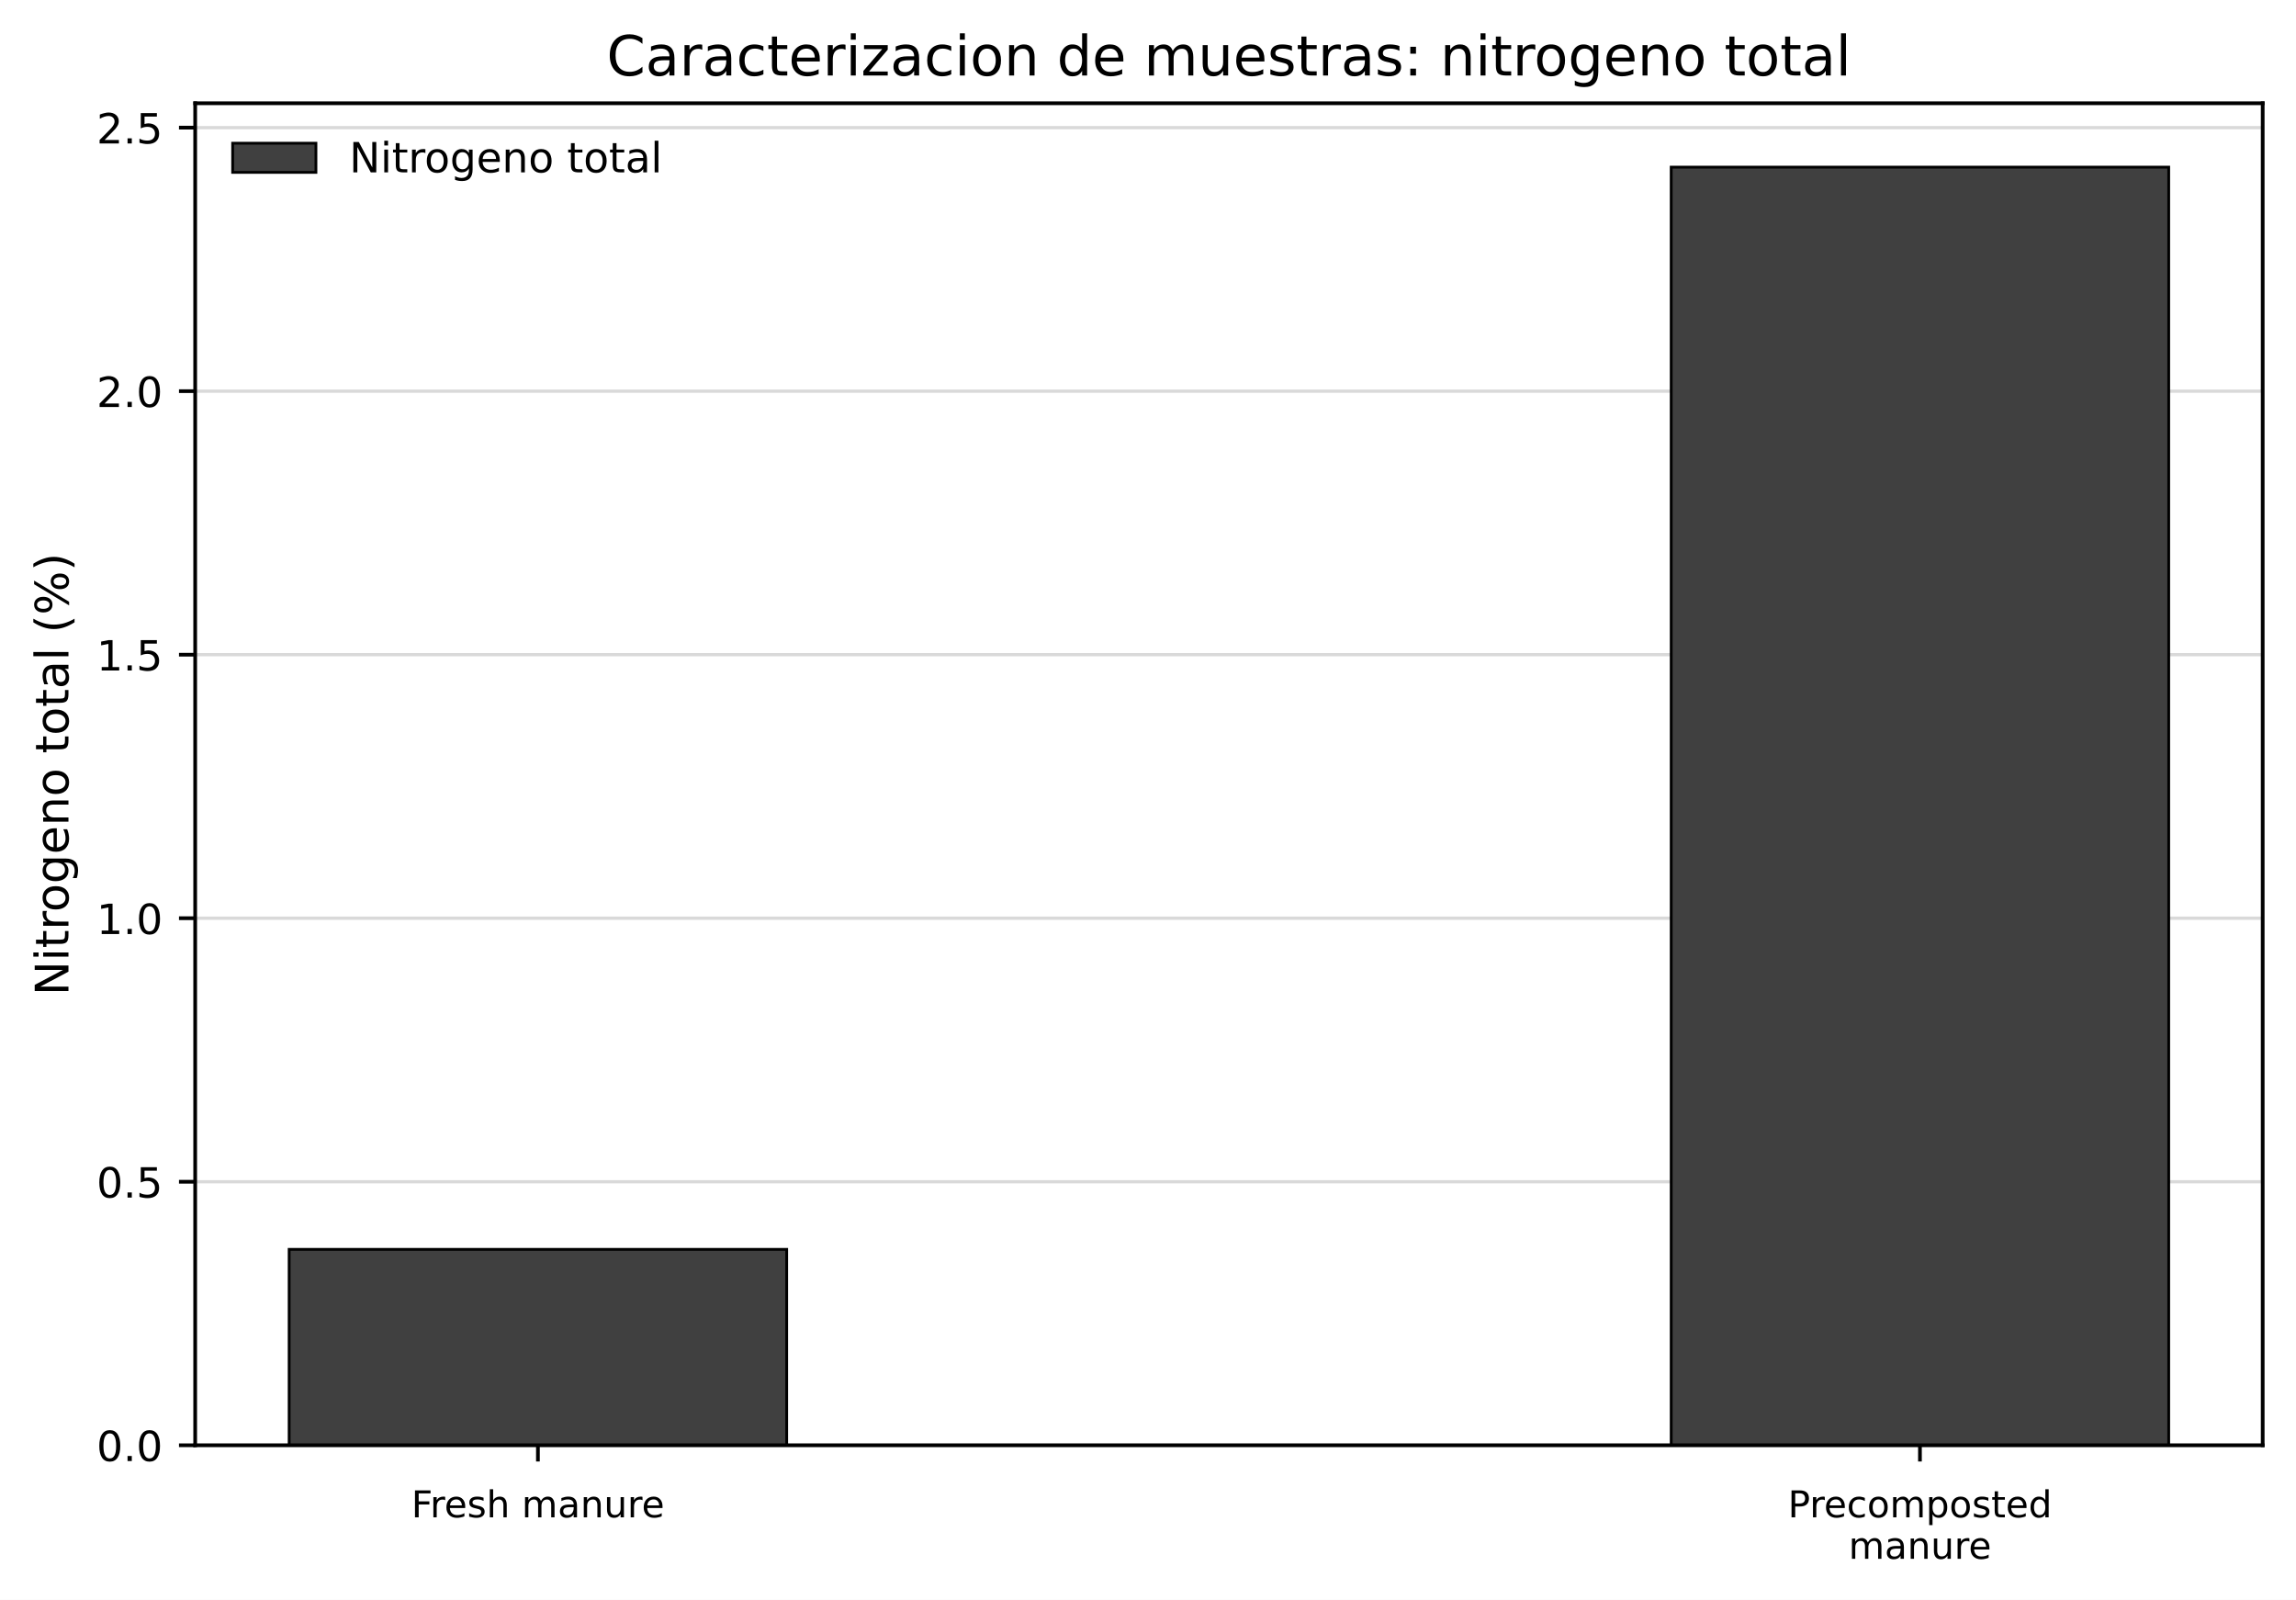
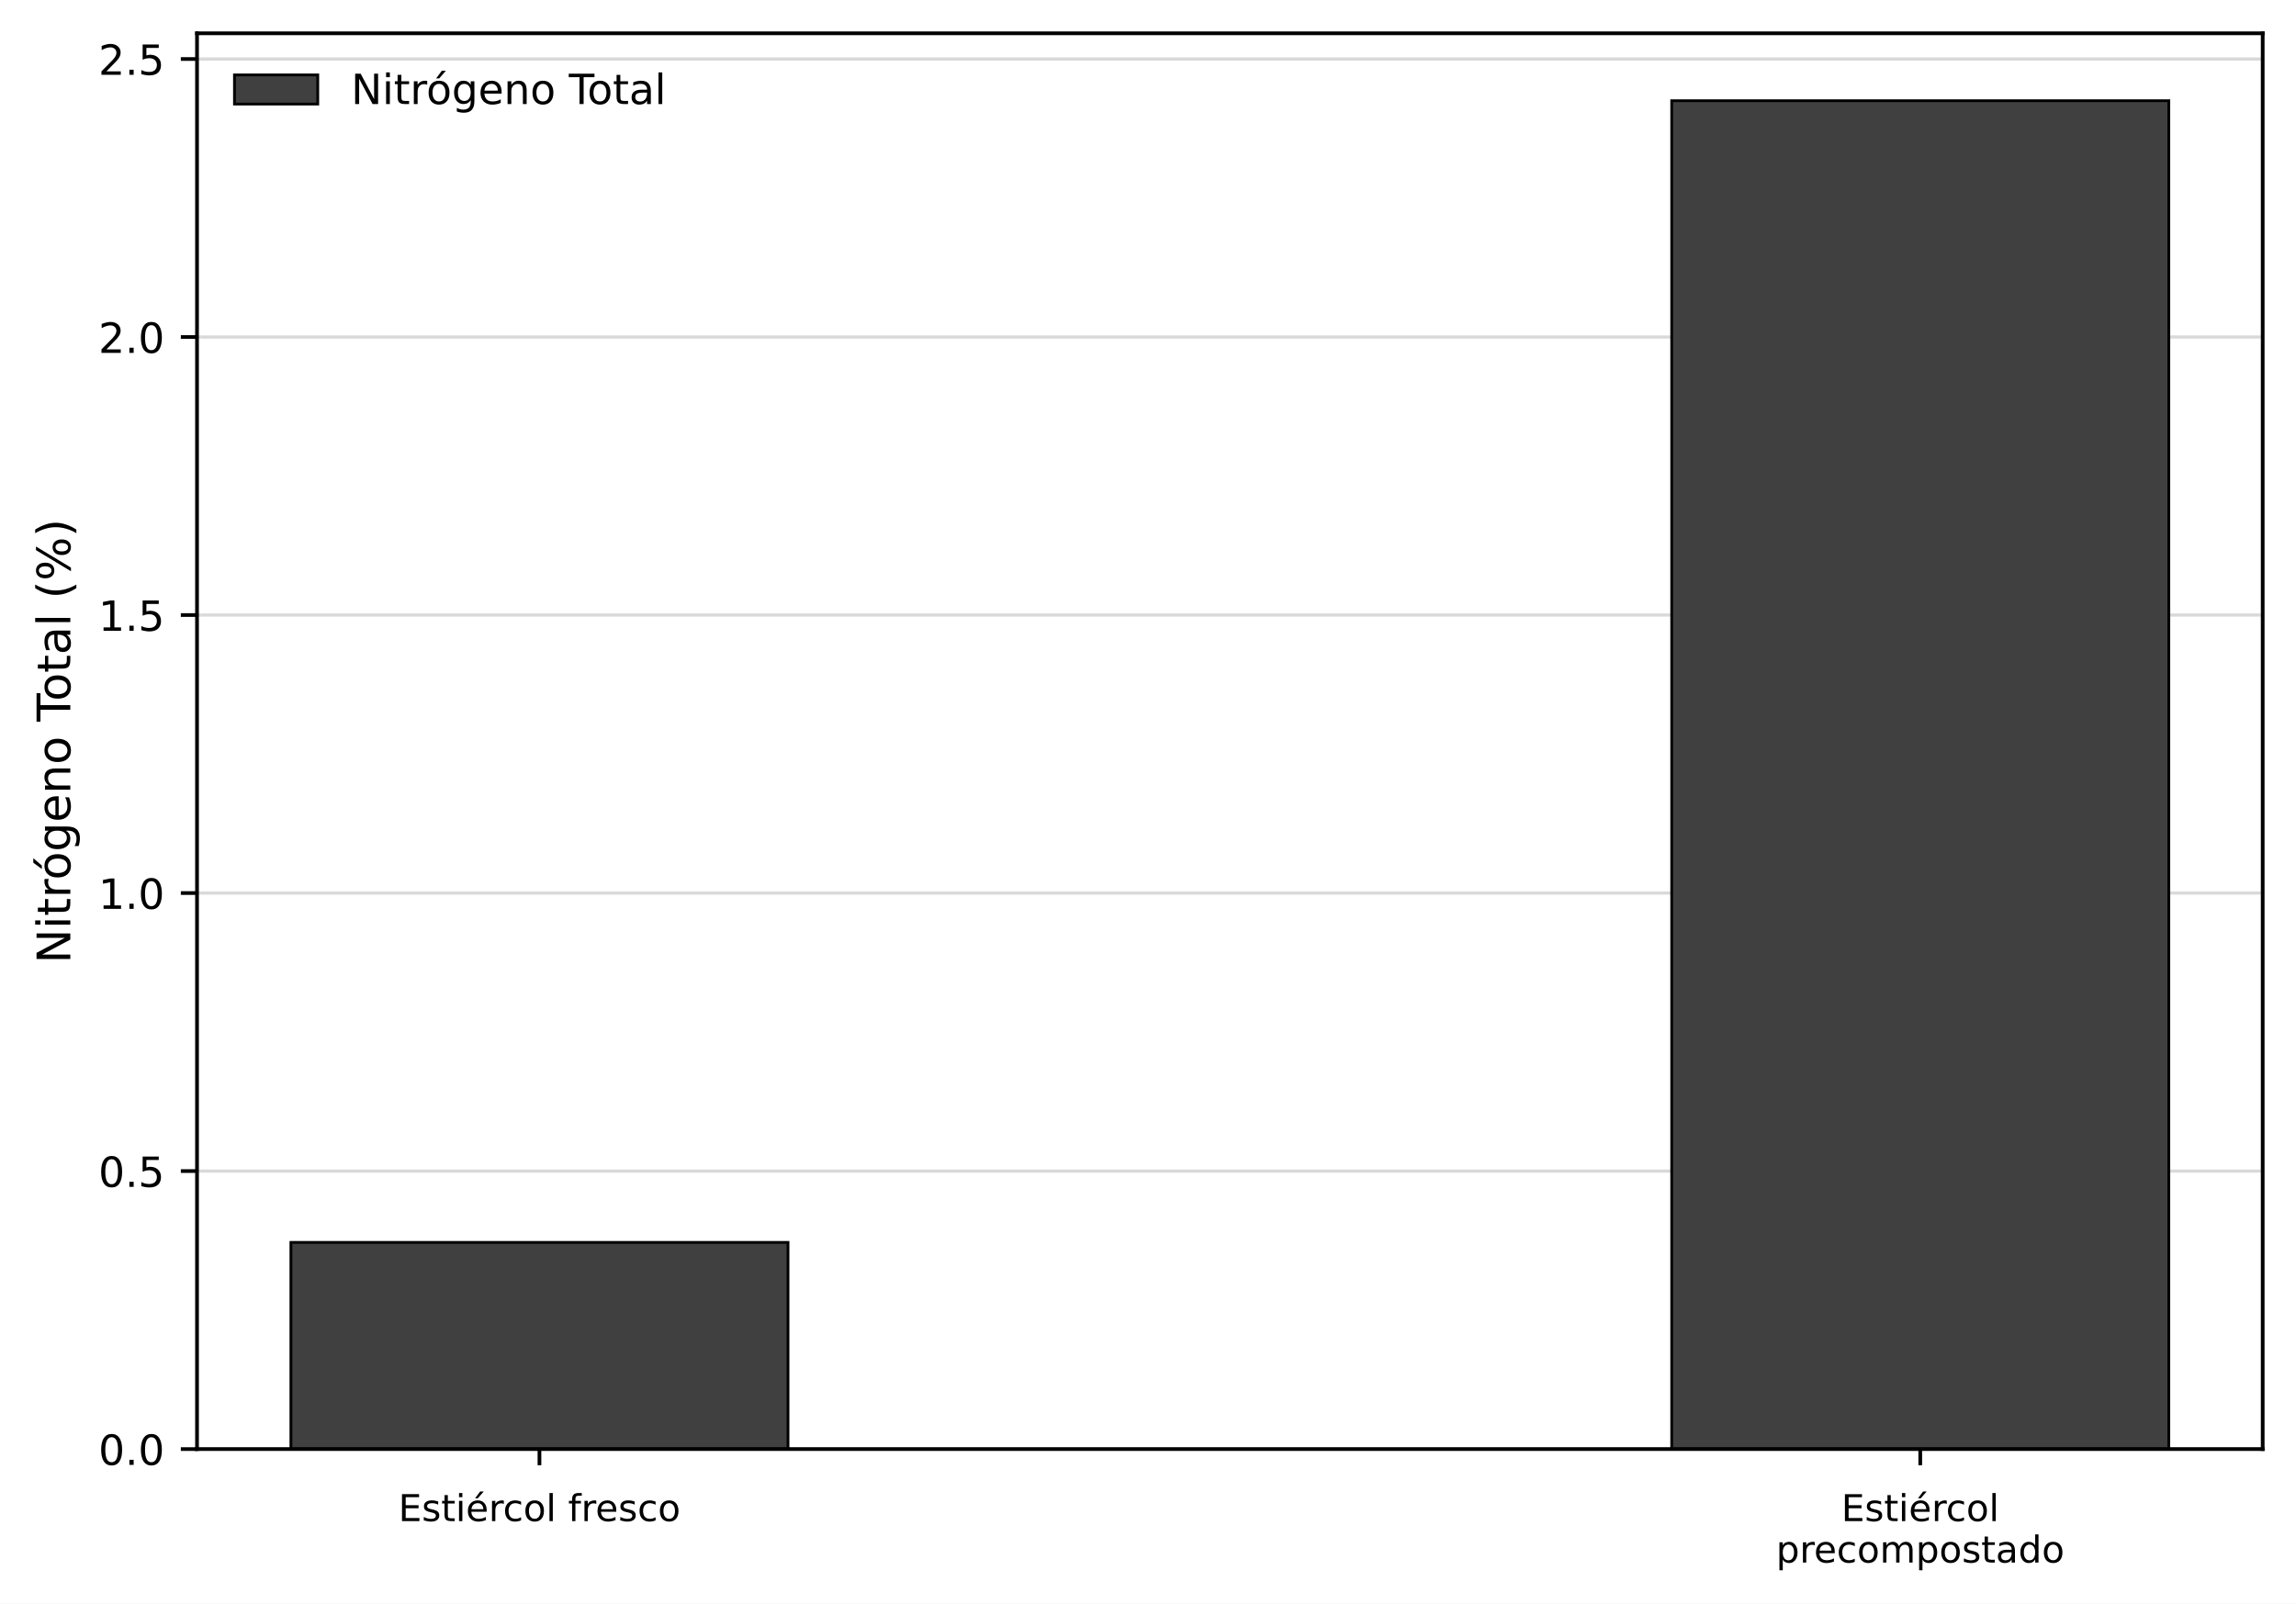
- <svg xmlns="http://www.w3.org/2000/svg" xmlns:xlink="http://www.w3.org/1999/xlink" width="496.311pt" height="345.787pt" viewBox="0 0 496.311 345.787" version="1.1">
+ <svg xmlns="http://www.w3.org/2000/svg" xmlns:xlink="http://www.w3.org/1999/xlink" width="496.351pt" height="346.749pt" viewBox="0 0 496.351 346.749" version="1.1">
  <defs>
    <style type="text/css">*{stroke-linejoin: round; stroke-linecap: butt}</style>
  </defs>
  <g id="figure_1">
    <g id="patch_1">
-       <path d="M 0 345.787  L 496.311 345.787  L 496.311 0  L 0 0  z " style="fill: #ffffff" />
+       <path d="M 0 346.749  L 496.351 346.749  L 496.351 0  L 0 0  z " style="fill: #ffffff" />
    </g>
    <g id="axes_1">
      <g id="patch_2">
-         <path d="M 42.191 312.386  L 489.111 312.386  L 489.111 22.318  L 42.191 22.318  z " style="fill: #ffffff" />
+         <path d="M 42.591 313.348  L 489.151 313.348  L 489.151 7.2  L 42.591 7.2  z " style="fill: #ffffff" />
      </g>
      <g id="matplotlib.axis_1">
        <g id="xtick_1">
          <g id="line2d_1">
            <defs>
-               <path id="mf307f5c8d4" d="M 0 0  L 0 3.5  " style="stroke: #000000; stroke-width: 0.8" />
+               <path id="m11ecf6af85" d="M 0 0  L 0 3.5  " style="stroke: #000000; stroke-width: 0.8" />
            </defs>
            <g>
-               <use xlink:href="#mf307f5c8d4" x="116.279" y="312.386" style="stroke: #000000; stroke-width: 0.8" />
+               <use xlink:href="#m11ecf6af85" x="116.62" y="313.348" style="stroke: #000000; stroke-width: 0.8" />
            </g>
          </g>
          <g id="text_1">
-             <text style="font-size: 8px; font-family: 'DejaVu Sans'; text-anchor: middle" x="116.279" y="327.965" transform="rotate(-0 116.2793 327.9649)">Fresh manure</text>
+             <text style="font-size: 8px; font-family: 'DejaVu Sans'; text-anchor: middle" x="116.62" y="328.927" transform="rotate(-0 116.6196 328.9268)">Estiércol fresco</text>
          </g>
        </g>
        <g id="xtick_2">
          <g id="line2d_2">
            <g>
-               <use xlink:href="#mf307f5c8d4" x="415.023" y="312.386" style="stroke: #000000; stroke-width: 0.8" />
+               <use xlink:href="#m11ecf6af85" x="415.122" y="313.348" style="stroke: #000000; stroke-width: 0.8" />
            </g>
          </g>
          <g id="text_2">
-             <text style="font-size: 8px; font-family: 'DejaVu Sans'" transform="translate(386.4826 327.9649)">Precomposted</text>
-             <text style="font-size: 8px; font-family: 'DejaVu Sans'" transform="translate(399.5895 336.9231)">manure</text>
+             <text style="font-size: 8px; font-family: 'DejaVu Sans'" transform="translate(398.0579 328.9268)">Estiércol</text>
+             <text style="font-size: 8px; font-family: 'DejaVu Sans'" transform="translate(383.9473 337.885)">precompostado</text>
          </g>
        </g>
      </g>
      <g id="matplotlib.axis_2">
        <g id="ytick_1">
          <g id="line2d_3">
-             <path d="M 42.191 312.386  L 489.111 312.386  " clip-path="url(#p43292d467c)" style="fill: none; stroke: #d9d9d9; stroke-width: 0.7; stroke-linecap: square" />
+             <path d="M 42.591 313.348  L 489.151 313.348  " clip-path="url(#p96932e9104)" style="fill: none; stroke: #d9d9d9; stroke-width: 0.7; stroke-linecap: square" />
          </g>
          <g id="line2d_4">
            <defs>
-               <path id="m3da6ad28b4" d="M 0 0  L -3.5 0  " style="stroke: #000000; stroke-width: 0.8" />
+               <path id="m627d1d9e9e" d="M 0 0  L -3.5 0  " style="stroke: #000000; stroke-width: 0.8" />
            </defs>
            <g>
-               <use xlink:href="#m3da6ad28b4" x="42.191" y="312.386" style="stroke: #000000; stroke-width: 0.8" />
+               <use xlink:href="#m627d1d9e9e" x="42.591" y="313.348" style="stroke: #000000; stroke-width: 0.8" />
            </g>
          </g>
          <g id="text_3">
-             <text style="font-size: 9px; font-family: 'DejaVu Sans'; text-anchor: end" x="35.191" y="315.805" transform="rotate(-0 35.19094 315.8054)">0.0</text>
+             <text style="font-size: 9px; font-family: 'DejaVu Sans'; text-anchor: end" x="35.591" y="316.767" transform="rotate(-0 35.59094 316.7673)">0.0</text>
          </g>
        </g>
        <g id="ytick_2">
          <g id="line2d_5">
-             <path d="M 42.191 255.426  L 489.111 255.426  " clip-path="url(#p43292d467c)" style="fill: none; stroke: #d9d9d9; stroke-width: 0.7; stroke-linecap: square" />
+             <path d="M 42.591 253.231  L 489.151 253.231  " clip-path="url(#p96932e9104)" style="fill: none; stroke: #d9d9d9; stroke-width: 0.7; stroke-linecap: square" />
          </g>
          <g id="line2d_6">
            <g>
-               <use xlink:href="#m3da6ad28b4" x="42.191" y="255.426" style="stroke: #000000; stroke-width: 0.8" />
+               <use xlink:href="#m627d1d9e9e" x="42.591" y="253.231" style="stroke: #000000; stroke-width: 0.8" />
            </g>
          </g>
          <g id="text_4">
-             <text style="font-size: 9px; font-family: 'DejaVu Sans'; text-anchor: end" x="35.191" y="258.846" transform="rotate(-0 35.19094 258.8456)">0.5</text>
+             <text style="font-size: 9px; font-family: 'DejaVu Sans'; text-anchor: end" x="35.591" y="256.65" transform="rotate(-0 35.59094 256.6499)">0.5</text>
          </g>
        </g>
        <g id="ytick_3">
          <g id="line2d_7">
-             <path d="M 42.191 198.466  L 489.111 198.466  " clip-path="url(#p43292d467c)" style="fill: none; stroke: #d9d9d9; stroke-width: 0.7; stroke-linecap: square" />
+             <path d="M 42.591 193.113  L 489.151 193.113  " clip-path="url(#p96932e9104)" style="fill: none; stroke: #d9d9d9; stroke-width: 0.7; stroke-linecap: square" />
          </g>
          <g id="line2d_8">
            <g>
-               <use xlink:href="#m3da6ad28b4" x="42.191" y="198.466" style="stroke: #000000; stroke-width: 0.8" />
+               <use xlink:href="#m627d1d9e9e" x="42.591" y="193.113" style="stroke: #000000; stroke-width: 0.8" />
            </g>
          </g>
          <g id="text_5">
-             <text style="font-size: 9px; font-family: 'DejaVu Sans'; text-anchor: end" x="35.191" y="201.886" transform="rotate(-0 35.19094 201.8857)">1.0</text>
+             <text style="font-size: 9px; font-family: 'DejaVu Sans'; text-anchor: end" x="35.591" y="196.532" transform="rotate(-0 35.59094 196.5324)">1.0</text>
          </g>
        </g>
        <g id="ytick_4">
          <g id="line2d_9">
-             <path d="M 42.191 141.507  L 489.111 141.507  " clip-path="url(#p43292d467c)" style="fill: none; stroke: #d9d9d9; stroke-width: 0.7; stroke-linecap: square" />
+             <path d="M 42.591 132.996  L 489.151 132.996  " clip-path="url(#p96932e9104)" style="fill: none; stroke: #d9d9d9; stroke-width: 0.7; stroke-linecap: square" />
          </g>
          <g id="line2d_10">
            <g>
-               <use xlink:href="#m3da6ad28b4" x="42.191" y="141.507" style="stroke: #000000; stroke-width: 0.8" />
+               <use xlink:href="#m627d1d9e9e" x="42.591" y="132.996" style="stroke: #000000; stroke-width: 0.8" />
            </g>
          </g>
          <g id="text_6">
-             <text style="font-size: 9px; font-family: 'DejaVu Sans'; text-anchor: end" x="35.191" y="144.926" transform="rotate(-0 35.19094 144.9259)">1.5</text>
+             <text style="font-size: 9px; font-family: 'DejaVu Sans'; text-anchor: end" x="35.591" y="136.415" transform="rotate(-0 35.59094 136.415)">1.5</text>
          </g>
        </g>
        <g id="ytick_5">
          <g id="line2d_11">
-             <path d="M 42.191 84.547  L 489.111 84.547  " clip-path="url(#p43292d467c)" style="fill: none; stroke: #d9d9d9; stroke-width: 0.7; stroke-linecap: square" />
+             <path d="M 42.591 72.878  L 489.151 72.878  " clip-path="url(#p96932e9104)" style="fill: none; stroke: #d9d9d9; stroke-width: 0.7; stroke-linecap: square" />
          </g>
          <g id="line2d_12">
            <g>
-               <use xlink:href="#m3da6ad28b4" x="42.191" y="84.547" style="stroke: #000000; stroke-width: 0.8" />
+               <use xlink:href="#m627d1d9e9e" x="42.591" y="72.878" style="stroke: #000000; stroke-width: 0.8" />
            </g>
          </g>
          <g id="text_7">
-             <text style="font-size: 9px; font-family: 'DejaVu Sans'; text-anchor: end" x="35.191" y="87.966" transform="rotate(-0 35.19094 87.96605)">2.0</text>
+             <text style="font-size: 9px; font-family: 'DejaVu Sans'; text-anchor: end" x="35.591" y="76.298" transform="rotate(-0 35.59094 76.29759)">2.0</text>
          </g>
        </g>
        <g id="ytick_6">
          <g id="line2d_13">
-             <path d="M 42.191 27.587  L 489.111 27.587  " clip-path="url(#p43292d467c)" style="fill: none; stroke: #d9d9d9; stroke-width: 0.7; stroke-linecap: square" />
+             <path d="M 42.591 12.761  L 489.151 12.761  " clip-path="url(#p96932e9104)" style="fill: none; stroke: #d9d9d9; stroke-width: 0.7; stroke-linecap: square" />
          </g>
          <g id="line2d_14">
            <g>
-               <use xlink:href="#m3da6ad28b4" x="42.191" y="27.587" style="stroke: #000000; stroke-width: 0.8" />
+               <use xlink:href="#m627d1d9e9e" x="42.591" y="12.761" style="stroke: #000000; stroke-width: 0.8" />
            </g>
          </g>
          <g id="text_8">
-             <text style="font-size: 9px; font-family: 'DejaVu Sans'; text-anchor: end" x="35.191" y="31.006" transform="rotate(-0 35.19094 31.00621)">2.5</text>
+             <text style="font-size: 9px; font-family: 'DejaVu Sans'; text-anchor: end" x="35.591" y="16.18" transform="rotate(-0 35.59094 16.18016)">2.5</text>
          </g>
        </g>
        <g id="text_9">
-           <text style="font-size: 10px; font-family: 'DejaVu Sans'; text-anchor: middle" x="14.798" y="167.352" transform="rotate(-90 14.79844 167.3521)">Nitrogeno total (%)</text>
+           <text style="font-size: 10px; font-family: 'DejaVu Sans'; text-anchor: middle" x="15.198" y="160.274" transform="rotate(-90 15.19844 160.274)">Nitrógeno Total (%)</text>
        </g>
      </g>
      <g id="patch_3">
-         <path d="M 62.505 312.386  L 170.053 312.386  L 170.053 270.046  L 62.505 270.046  z " clip-path="url(#p43292d467c)" style="fill: #404040; stroke: #000000; stroke-width: 0.6; stroke-linejoin: miter" />
+         <path d="M 62.889 313.348  L 170.35 313.348  L 170.35 268.661  L 62.889 268.661  z " clip-path="url(#p96932e9104)" style="fill: #404040; stroke: #000000; stroke-width: 0.6; stroke-linejoin: miter" />
      </g>
      <g id="patch_4">
-         <path d="M 361.249 312.386  L 468.796 312.386  L 468.796 36.131  L 361.249 36.131  z " clip-path="url(#p43292d467c)" style="fill: #404040; stroke: #000000; stroke-width: 0.6; stroke-linejoin: miter" />
+         <path d="M 361.392 313.348  L 468.853 313.348  L 468.853 21.778  L 361.392 21.778  z " clip-path="url(#p96932e9104)" style="fill: #404040; stroke: #000000; stroke-width: 0.6; stroke-linejoin: miter" />
      </g>
      <g id="patch_5">
-         <path d="M 42.191 312.386  L 42.191 22.318  " style="fill: none; stroke: #000000; stroke-width: 0.8; stroke-linejoin: miter; stroke-linecap: square" />
+         <path d="M 42.591 313.348  L 42.591 7.2  " style="fill: none; stroke: #000000; stroke-width: 0.8; stroke-linejoin: miter; stroke-linecap: square" />
      </g>
      <g id="patch_6">
-         <path d="M 489.111 312.386  L 489.111 22.318  " style="fill: none; stroke: #000000; stroke-width: 0.8; stroke-linejoin: miter; stroke-linecap: square" />
+         <path d="M 489.151 313.348  L 489.151 7.2  " style="fill: none; stroke: #000000; stroke-width: 0.8; stroke-linejoin: miter; stroke-linecap: square" />
      </g>
      <g id="patch_7">
-         <path d="M 42.191 312.386  L 489.111 312.386  " style="fill: none; stroke: #000000; stroke-width: 0.8; stroke-linejoin: miter; stroke-linecap: square" />
+         <path d="M 42.591 313.348  L 489.151 313.348  " style="fill: none; stroke: #000000; stroke-width: 0.8; stroke-linejoin: miter; stroke-linecap: square" />
      </g>
      <g id="patch_8">
-         <path d="M 42.191 22.318  L 489.111 22.318  " style="fill: none; stroke: #000000; stroke-width: 0.8; stroke-linejoin: miter; stroke-linecap: square" />
-       </g>
-       <g id="text_10">
-         <text style="font-size: 12px; font-family: 'DejaVu Sans'; text-anchor: middle" x="265.651" y="16.318" transform="rotate(-0 265.6509 16.31812)">Caracterizacion de muestras: nitrogeno total</text>
+         <path d="M 42.591 7.2  L 489.151 7.2  " style="fill: none; stroke: #000000; stroke-width: 0.8; stroke-linejoin: miter; stroke-linecap: square" />
      </g>
      <g id="legend_1">
        <g id="patch_9">
-           <path d="M 50.291 37.257  L 68.291 37.257  L 68.291 30.957  L 50.291 30.957  z " style="fill: #404040; stroke: #000000; stroke-width: 0.6; stroke-linejoin: miter" />
+           <path d="M 50.691 22.499  L 68.691 22.499  L 68.691 16.199  L 50.691 16.199  z " style="fill: #404040; stroke: #000000; stroke-width: 0.6; stroke-linejoin: miter" />
        </g>
-         <g id="text_11">
-           <text style="font-size: 9px; font-family: 'DejaVu Sans'; text-anchor: start" x="75.491" y="37.257" transform="rotate(-0 75.49094 37.25672)">Nitrogeno total</text>
+         <g id="text_10">
+           <text style="font-size: 9px; font-family: 'DejaVu Sans'; text-anchor: start" x="75.891" y="22.499" transform="rotate(-0 75.89094 22.49859)">Nitrógeno Total</text>
        </g>
      </g>
    </g>
  </g>
  <defs>
-     <clipPath id="p43292d467c">
-       <rect x="42.191" y="22.318" width="446.92" height="290.068" />
+     <clipPath id="p96932e9104">
+       <rect x="42.591" y="7.2" width="446.56" height="306.148" />
    </clipPath>
  </defs>
</svg>
